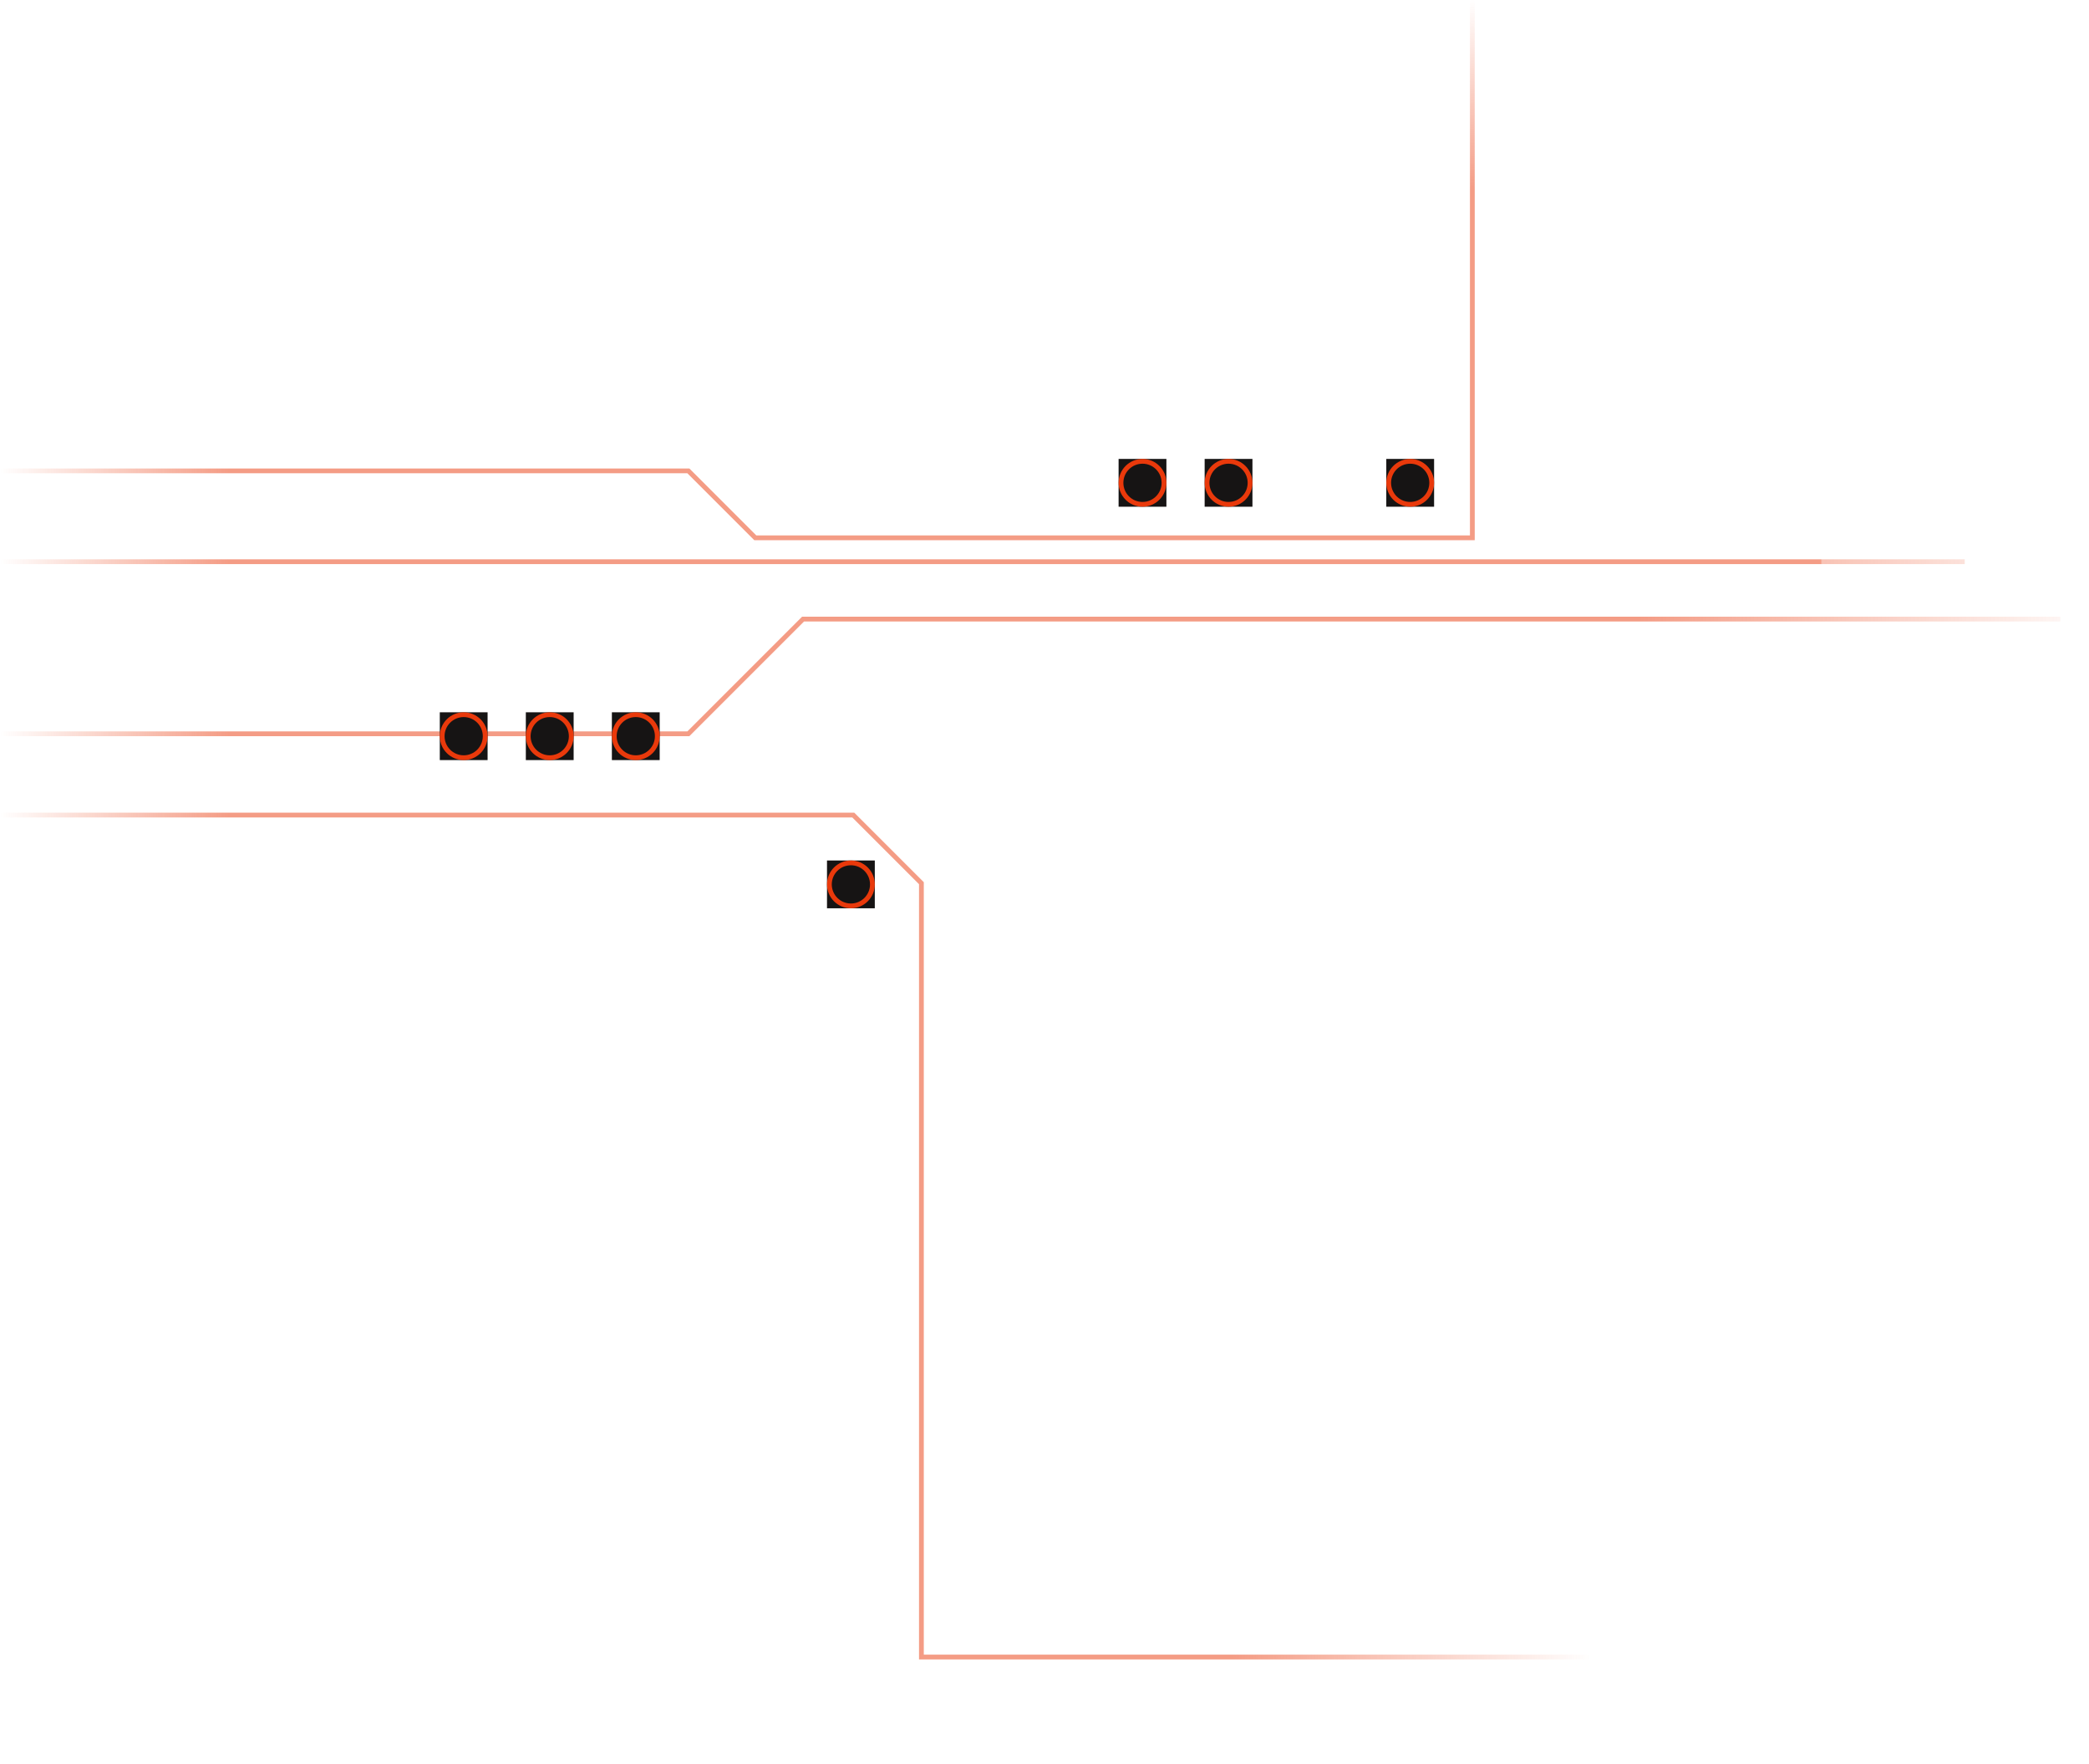
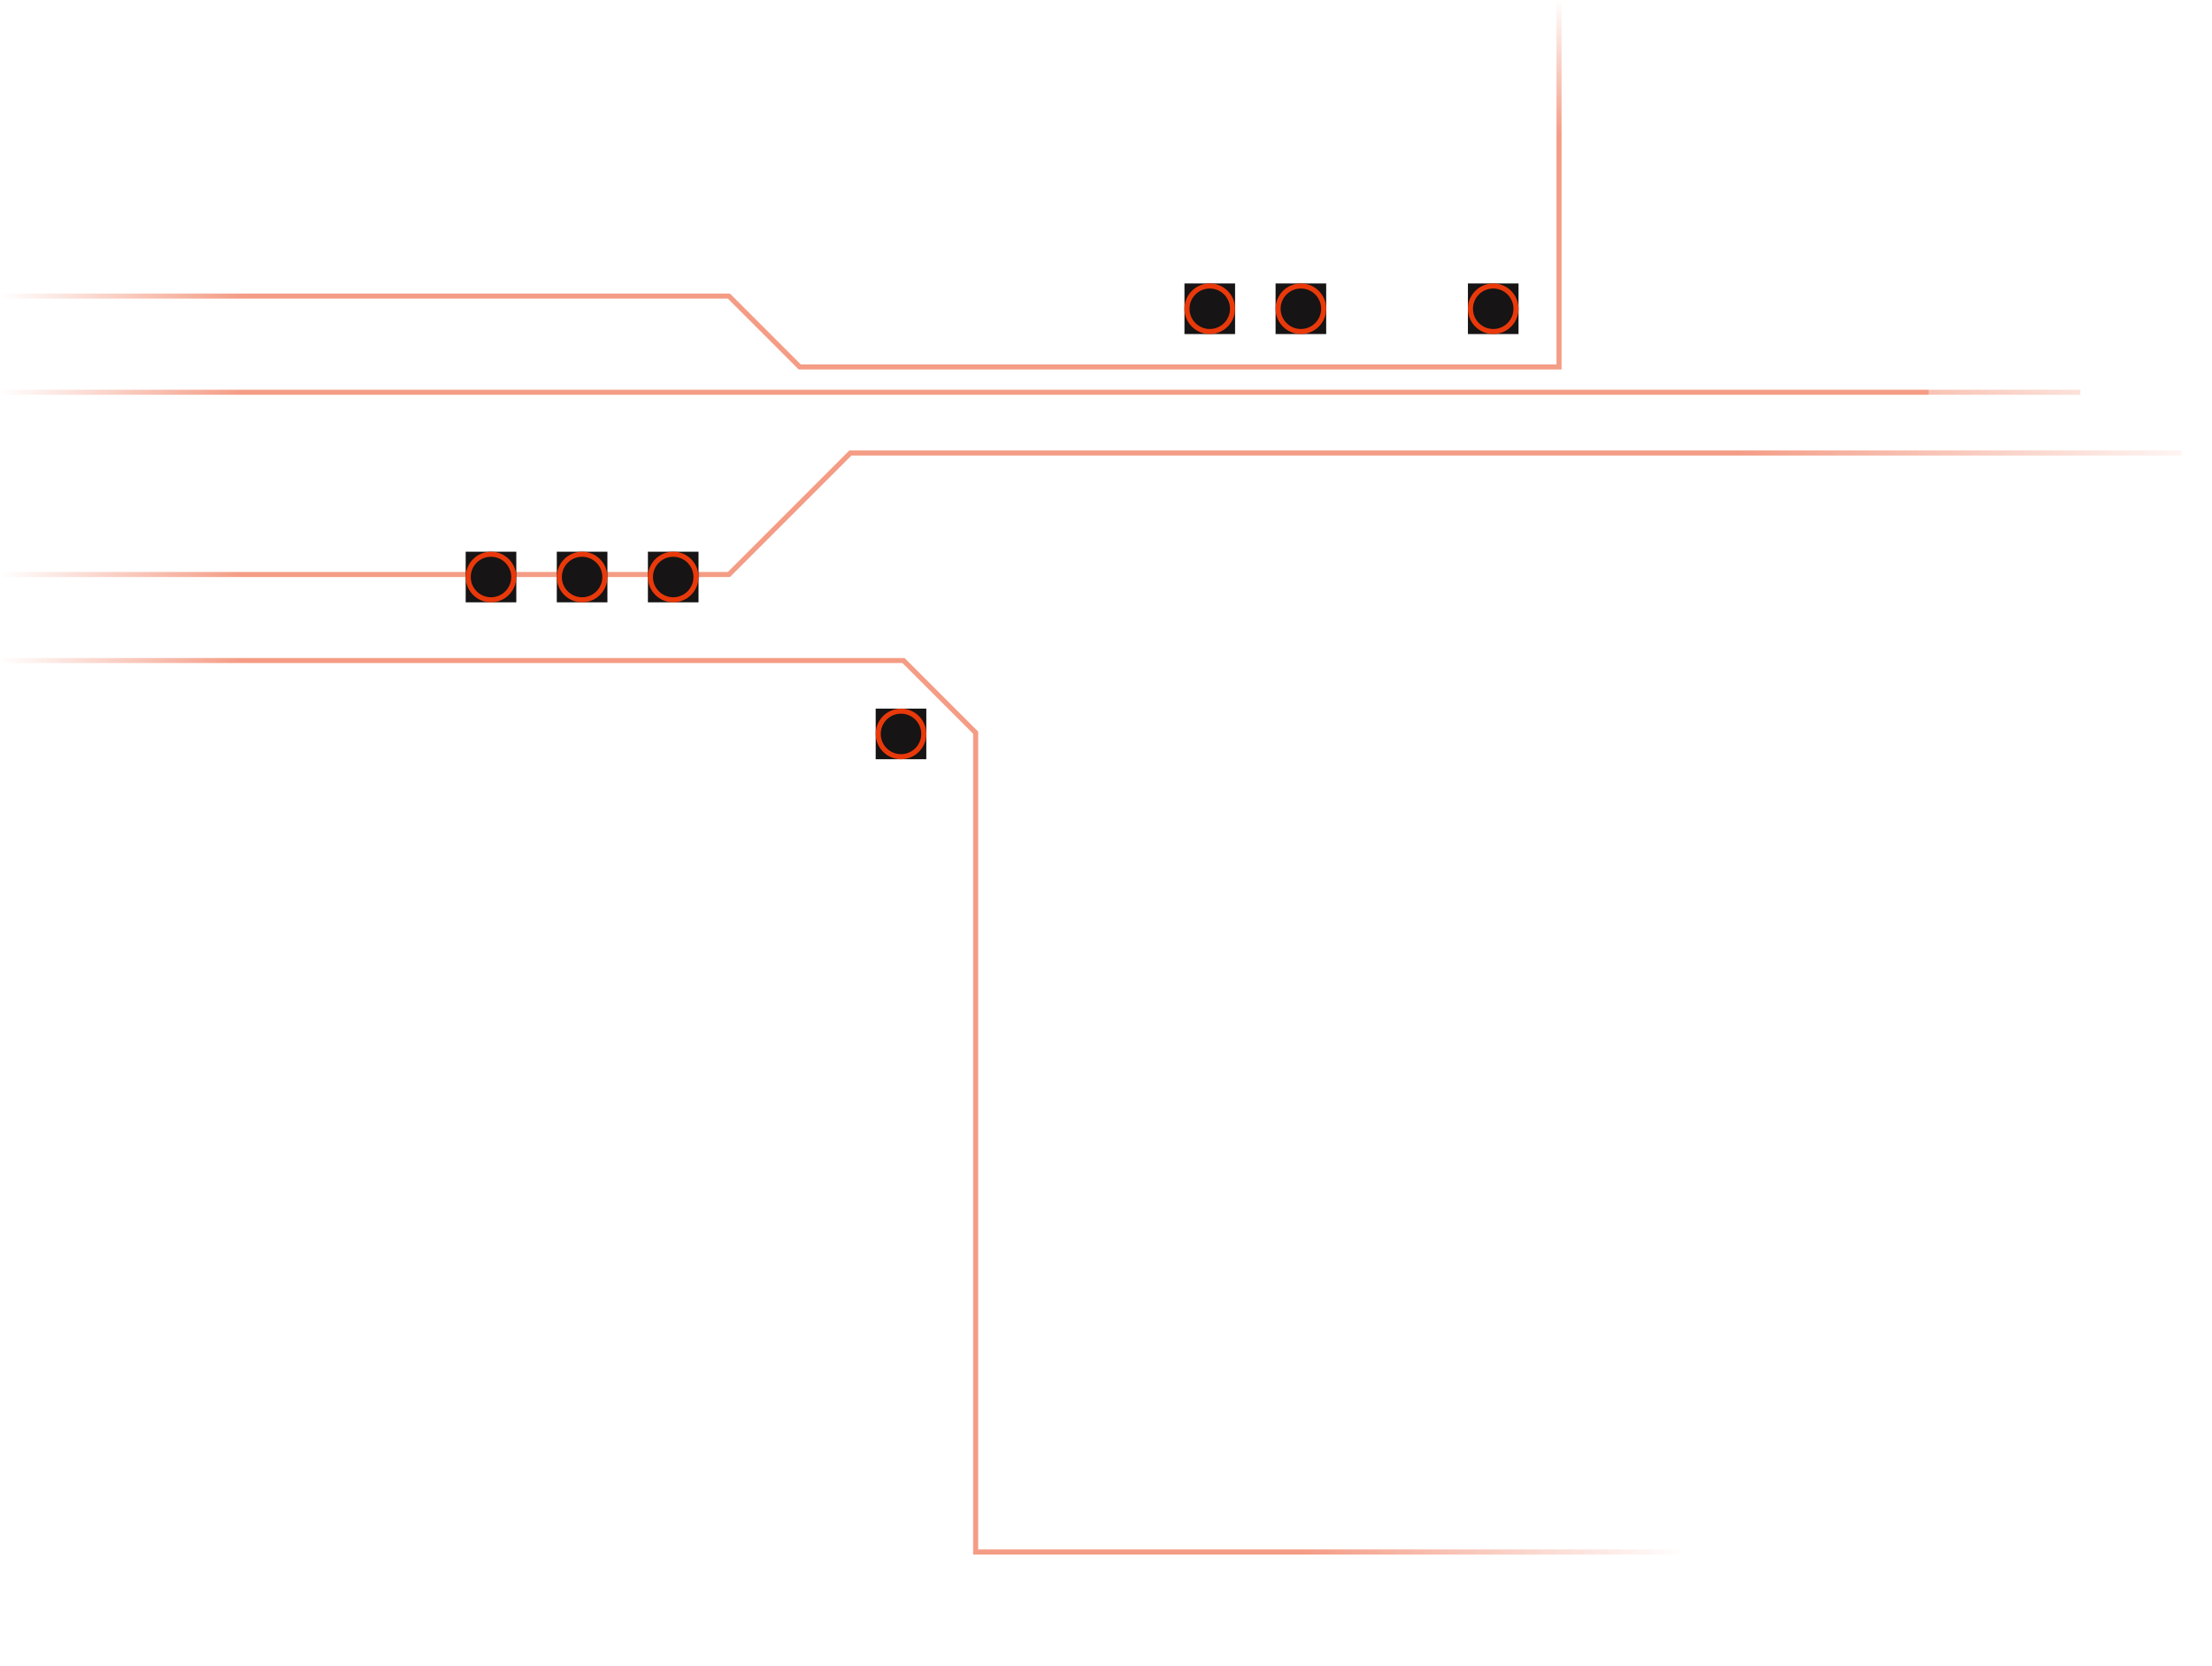
- <svg xmlns="http://www.w3.org/2000/svg" width="437" height="369" viewBox="0 0 437 369" fill="none">
-   <mask id="mask0_4590_106957" style="mask-type:alpha" maskUnits="userSpaceOnUse" x="0" y="0" width="437" height="348">
-     <path opacity="0.5" d="M0 98.5H144L158 112.5H308V0M0 117.5H411M0 170.5H178.5L192.75 184.75V346.625H332.5M0 153.5H144L168 129.5H436.5" stroke="#E9390B" />
+ <svg xmlns="http://www.w3.org/2000/svg" width="437" height="329" viewBox="0 0 437 329" fill="none">
+   <mask id="mask0_4590_106957" style="mask-type:alpha" maskUnits="userSpaceOnUse" x="0" y="0" width="437" height="308">
+     <path opacity="0.5" d="M0 58.5H144L158 72.5H308V0M0 77.5H411M0 130.5H178.5L192.75 144.75V306.625H332.5M0 113.5H144L168 89.5H436.5" stroke="#E9390B" />
  </mask>
  <g mask="url(#mask0_4590_106957)">
-     <rect x="72" y="164" width="261" height="205" fill="url(#paint0_linear_4590_106957)" />
-     <rect width="166" height="205" transform="matrix(-1 0 0 1 166 24)" fill="url(#paint1_linear_4590_106957)" />
-     <rect x="72" y="114" width="359" height="55" fill="url(#paint2_linear_4590_106957)" />
-     <rect x="79" width="302" height="121" fill="url(#paint3_linear_4590_106957)" />
+     <rect x="72" y="124" width="261" height="205" fill="url(#paint0_linear_4590_106957)" />
+     <rect width="166" height="189" transform="matrix(-1 0 0 1 166 0)" fill="url(#paint1_linear_4590_106957)" />
+     <rect x="72" y="74" width="359" height="55" fill="url(#paint2_linear_4590_106957)" />
+     <rect x="79" width="302" height="81" fill="url(#paint3_linear_4590_106957)" />
  </g>
-   <rect width="10" height="10" transform="translate(173 180)" fill="#161414" />
-   <path fill-rule="evenodd" clip-rule="evenodd" d="M178 181C175.791 181 174 182.791 174 185C174 187.209 175.791 189 178 189C180.209 189 182 187.209 182 185C182 182.791 180.209 181 178 181ZM178 180C175.239 180 173 182.239 173 185C173 187.761 175.239 190 178 190C180.761 190 183 187.761 183 185C183 182.239 180.761 180 178 180Z" fill="#E9390B" />
-   <rect width="10" height="10" transform="translate(92 149)" fill="#161414" />
-   <path fill-rule="evenodd" clip-rule="evenodd" d="M97 150C94.791 150 93 151.791 93 154C93 156.209 94.791 158 97 158C99.209 158 101 156.209 101 154C101 151.791 99.209 150 97 150ZM97 149C94.239 149 92 151.239 92 154C92 156.761 94.239 159 97 159C99.761 159 102 156.761 102 154C102 151.239 99.761 149 97 149Z" fill="#E9390B" />
-   <rect width="10" height="10" transform="translate(234 96)" fill="#161414" />
-   <path fill-rule="evenodd" clip-rule="evenodd" d="M239 97C236.791 97 235 98.791 235 101C235 103.209 236.791 105 239 105C241.209 105 243 103.209 243 101C243 98.791 241.209 97 239 97ZM239 96C236.239 96 234 98.239 234 101C234 103.761 236.239 106 239 106C241.761 106 244 103.761 244 101C244 98.239 241.761 96 239 96Z" fill="#E9390B" />
-   <rect width="10" height="10" transform="translate(110 149)" fill="#161414" />
-   <path fill-rule="evenodd" clip-rule="evenodd" d="M115 150C112.791 150 111 151.791 111 154C111 156.209 112.791 158 115 158C117.209 158 119 156.209 119 154C119 151.791 117.209 150 115 150ZM115 149C112.239 149 110 151.239 110 154C110 156.761 112.239 159 115 159C117.761 159 120 156.761 120 154C120 151.239 117.761 149 115 149Z" fill="#E9390B" />
-   <rect width="10" height="10" transform="translate(252 96)" fill="#161414" />
-   <path fill-rule="evenodd" clip-rule="evenodd" d="M257 97C254.791 97 253 98.791 253 101C253 103.209 254.791 105 257 105C259.209 105 261 103.209 261 101C261 98.791 259.209 97 257 97ZM257 96C254.239 96 252 98.239 252 101C252 103.761 254.239 106 257 106C259.761 106 262 103.761 262 101C262 98.239 259.761 96 257 96Z" fill="#E9390B" />
-   <rect width="10" height="10" transform="translate(128 149)" fill="#161414" />
-   <path fill-rule="evenodd" clip-rule="evenodd" d="M133 150C130.791 150 129 151.791 129 154C129 156.209 130.791 158 133 158C135.209 158 137 156.209 137 154C137 151.791 135.209 150 133 150ZM133 149C130.239 149 128 151.239 128 154C128 156.761 130.239 159 133 159C135.761 159 138 156.761 138 154C138 151.239 135.761 149 133 149Z" fill="#E9390B" />
-   <rect width="10" height="10" transform="translate(290 96)" fill="#161414" />
-   <path fill-rule="evenodd" clip-rule="evenodd" d="M295 97C292.791 97 291 98.791 291 101C291 103.209 292.791 105 295 105C297.209 105 299 103.209 299 101C299 98.791 297.209 97 295 97ZM295 96C292.239 96 290 98.239 290 101C290 103.761 292.239 106 295 106C297.761 106 300 103.761 300 101C300 98.239 297.761 96 295 96Z" fill="#E9390B" />
+   <rect width="10" height="10" transform="translate(173 140)" fill="#161414" />
+   <path fill-rule="evenodd" clip-rule="evenodd" d="M178 141C175.791 141 174 142.791 174 145C174 147.209 175.791 149 178 149C180.209 149 182 147.209 182 145C182 142.791 180.209 141 178 141ZM178 140C175.239 140 173 142.239 173 145C173 147.761 175.239 150 178 150C180.761 150 183 147.761 183 145C183 142.239 180.761 140 178 140Z" fill="#E9390B" />
+   <rect width="10" height="10" transform="translate(92 109)" fill="#161414" />
+   <path fill-rule="evenodd" clip-rule="evenodd" d="M97 110C94.791 110 93 111.791 93 114C93 116.209 94.791 118 97 118C99.209 118 101 116.209 101 114C101 111.791 99.209 110 97 110ZM97 109C94.239 109 92 111.239 92 114C92 116.761 94.239 119 97 119C99.761 119 102 116.761 102 114C102 111.239 99.761 109 97 109Z" fill="#E9390B" />
+   <rect width="10" height="10" transform="translate(234 56)" fill="#161414" />
+   <path fill-rule="evenodd" clip-rule="evenodd" d="M239 57C236.791 57 235 58.791 235 61C235 63.209 236.791 65 239 65C241.209 65 243 63.209 243 61C243 58.791 241.209 57 239 57ZM239 56C236.239 56 234 58.239 234 61C234 63.761 236.239 66 239 66C241.761 66 244 63.761 244 61C244 58.239 241.761 56 239 56Z" fill="#E9390B" />
+   <rect width="10" height="10" transform="translate(110 109)" fill="#161414" />
+   <path fill-rule="evenodd" clip-rule="evenodd" d="M115 110C112.791 110 111 111.791 111 114C111 116.209 112.791 118 115 118C117.209 118 119 116.209 119 114C119 111.791 117.209 110 115 110ZM115 109C112.239 109 110 111.239 110 114C110 116.761 112.239 119 115 119C117.761 119 120 116.761 120 114C120 111.239 117.761 109 115 109Z" fill="#E9390B" />
+   <rect width="10" height="10" transform="translate(252 56)" fill="#161414" />
+   <path fill-rule="evenodd" clip-rule="evenodd" d="M257 57C254.791 57 253 58.791 253 61C253 63.209 254.791 65 257 65C259.209 65 261 63.209 261 61C261 58.791 259.209 57 257 57ZM257 56C254.239 56 252 58.239 252 61C252 63.761 254.239 66 257 66C259.761 66 262 63.761 262 61C262 58.239 259.761 56 257 56Z" fill="#E9390B" />
+   <rect width="10" height="10" transform="translate(128 109)" fill="#161414" />
+   <path fill-rule="evenodd" clip-rule="evenodd" d="M133 110C130.791 110 129 111.791 129 114C129 116.209 130.791 118 133 118C135.209 118 137 116.209 137 114C137 111.791 135.209 110 133 110ZM133 109C130.239 109 128 111.239 128 114C128 116.761 130.239 119 133 119C135.761 119 138 116.761 138 114C138 111.239 135.761 109 133 109Z" fill="#E9390B" />
+   <rect width="10" height="10" transform="translate(290 56)" fill="#161414" />
+   <path fill-rule="evenodd" clip-rule="evenodd" d="M295 57C292.791 57 291 58.791 291 61C291 63.209 292.791 65 295 65C297.209 65 299 63.209 299 61C299 58.791 297.209 57 295 57ZM295 56C292.239 56 290 58.239 290 61C290 63.761 292.239 66 295 66C297.761 66 300 63.761 300 61C300 58.239 297.761 56 295 56Z" fill="#E9390B" />
  <defs>
-     <linearGradient id="paint0_linear_4590_106957" x1="87.5" y1="266" x2="333" y2="266" gradientUnits="userSpaceOnUse">
+     <linearGradient id="paint0_linear_4590_106957" x1="87.5" y1="226" x2="333" y2="226" gradientUnits="userSpaceOnUse">
      <stop offset="0.694" stop-color="#E9390B" />
      <stop offset="1" stop-color="#E9390B" stop-opacity="0" />
    </linearGradient>
-     <linearGradient id="paint1_linear_4590_106957" x1="9.858" y1="102" x2="166" y2="102" gradientUnits="userSpaceOnUse">
+     <linearGradient id="paint1_linear_4590_106957" x1="9.858" y1="94.039" x2="166" y2="94.039" gradientUnits="userSpaceOnUse">
      <stop offset="0.694" stop-color="#E9390B" />
      <stop offset="1" stop-color="#E9390B" stop-opacity="0" />
    </linearGradient>
-     <linearGradient id="paint2_linear_4590_106957" x1="87.5" y1="136.456" x2="440.5" y2="136.456" gradientUnits="userSpaceOnUse">
+     <linearGradient id="paint2_linear_4590_106957" x1="87.5" y1="96.456" x2="440.5" y2="96.456" gradientUnits="userSpaceOnUse">
      <stop offset="0.724" stop-color="#E9390B" />
      <stop offset="1" stop-color="#E9390B" stop-opacity="0" />
    </linearGradient>
-     <linearGradient id="paint3_linear_4590_106957" x1="312" y1="121" x2="312" y2="-3.4805e-06" gradientUnits="userSpaceOnUse">
+     <linearGradient id="paint3_linear_4590_106957" x1="312" y1="81" x2="312" y2="-2.32993e-06" gradientUnits="userSpaceOnUse">
      <stop offset="0.672" stop-color="#E9390B" />
      <stop offset="1" stop-color="#E9390B" stop-opacity="0" />
    </linearGradient>
  </defs>
</svg>
